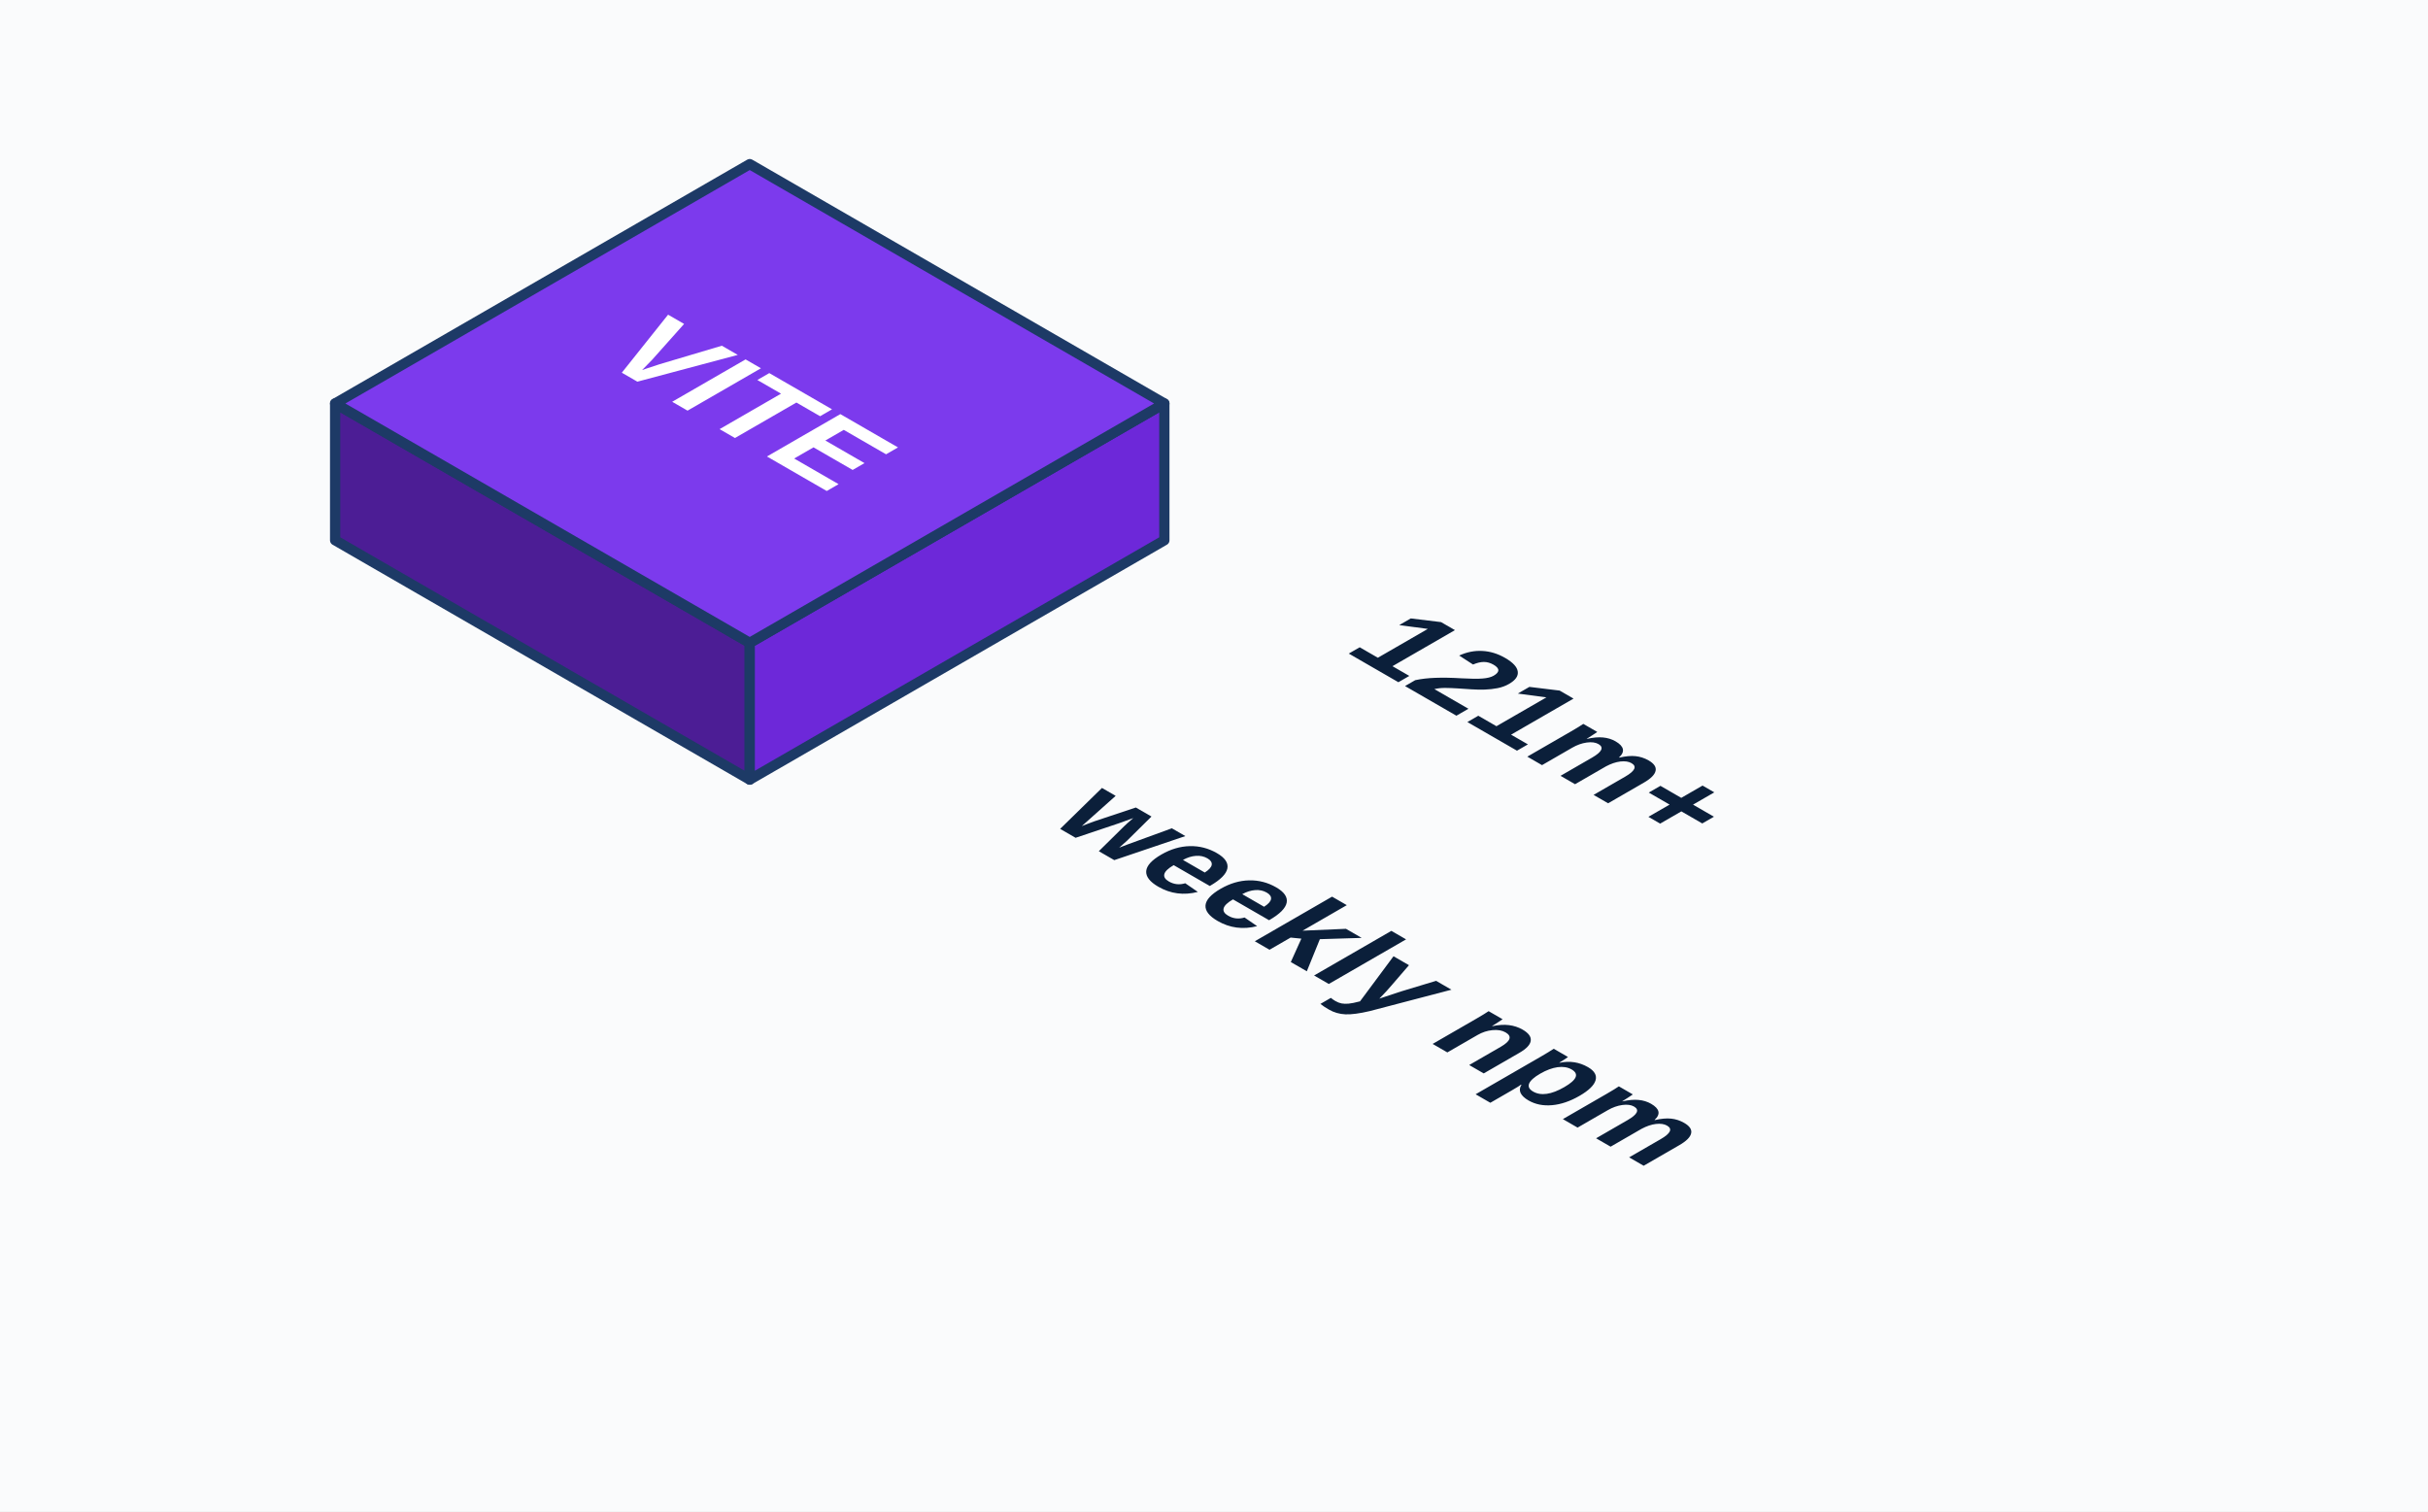
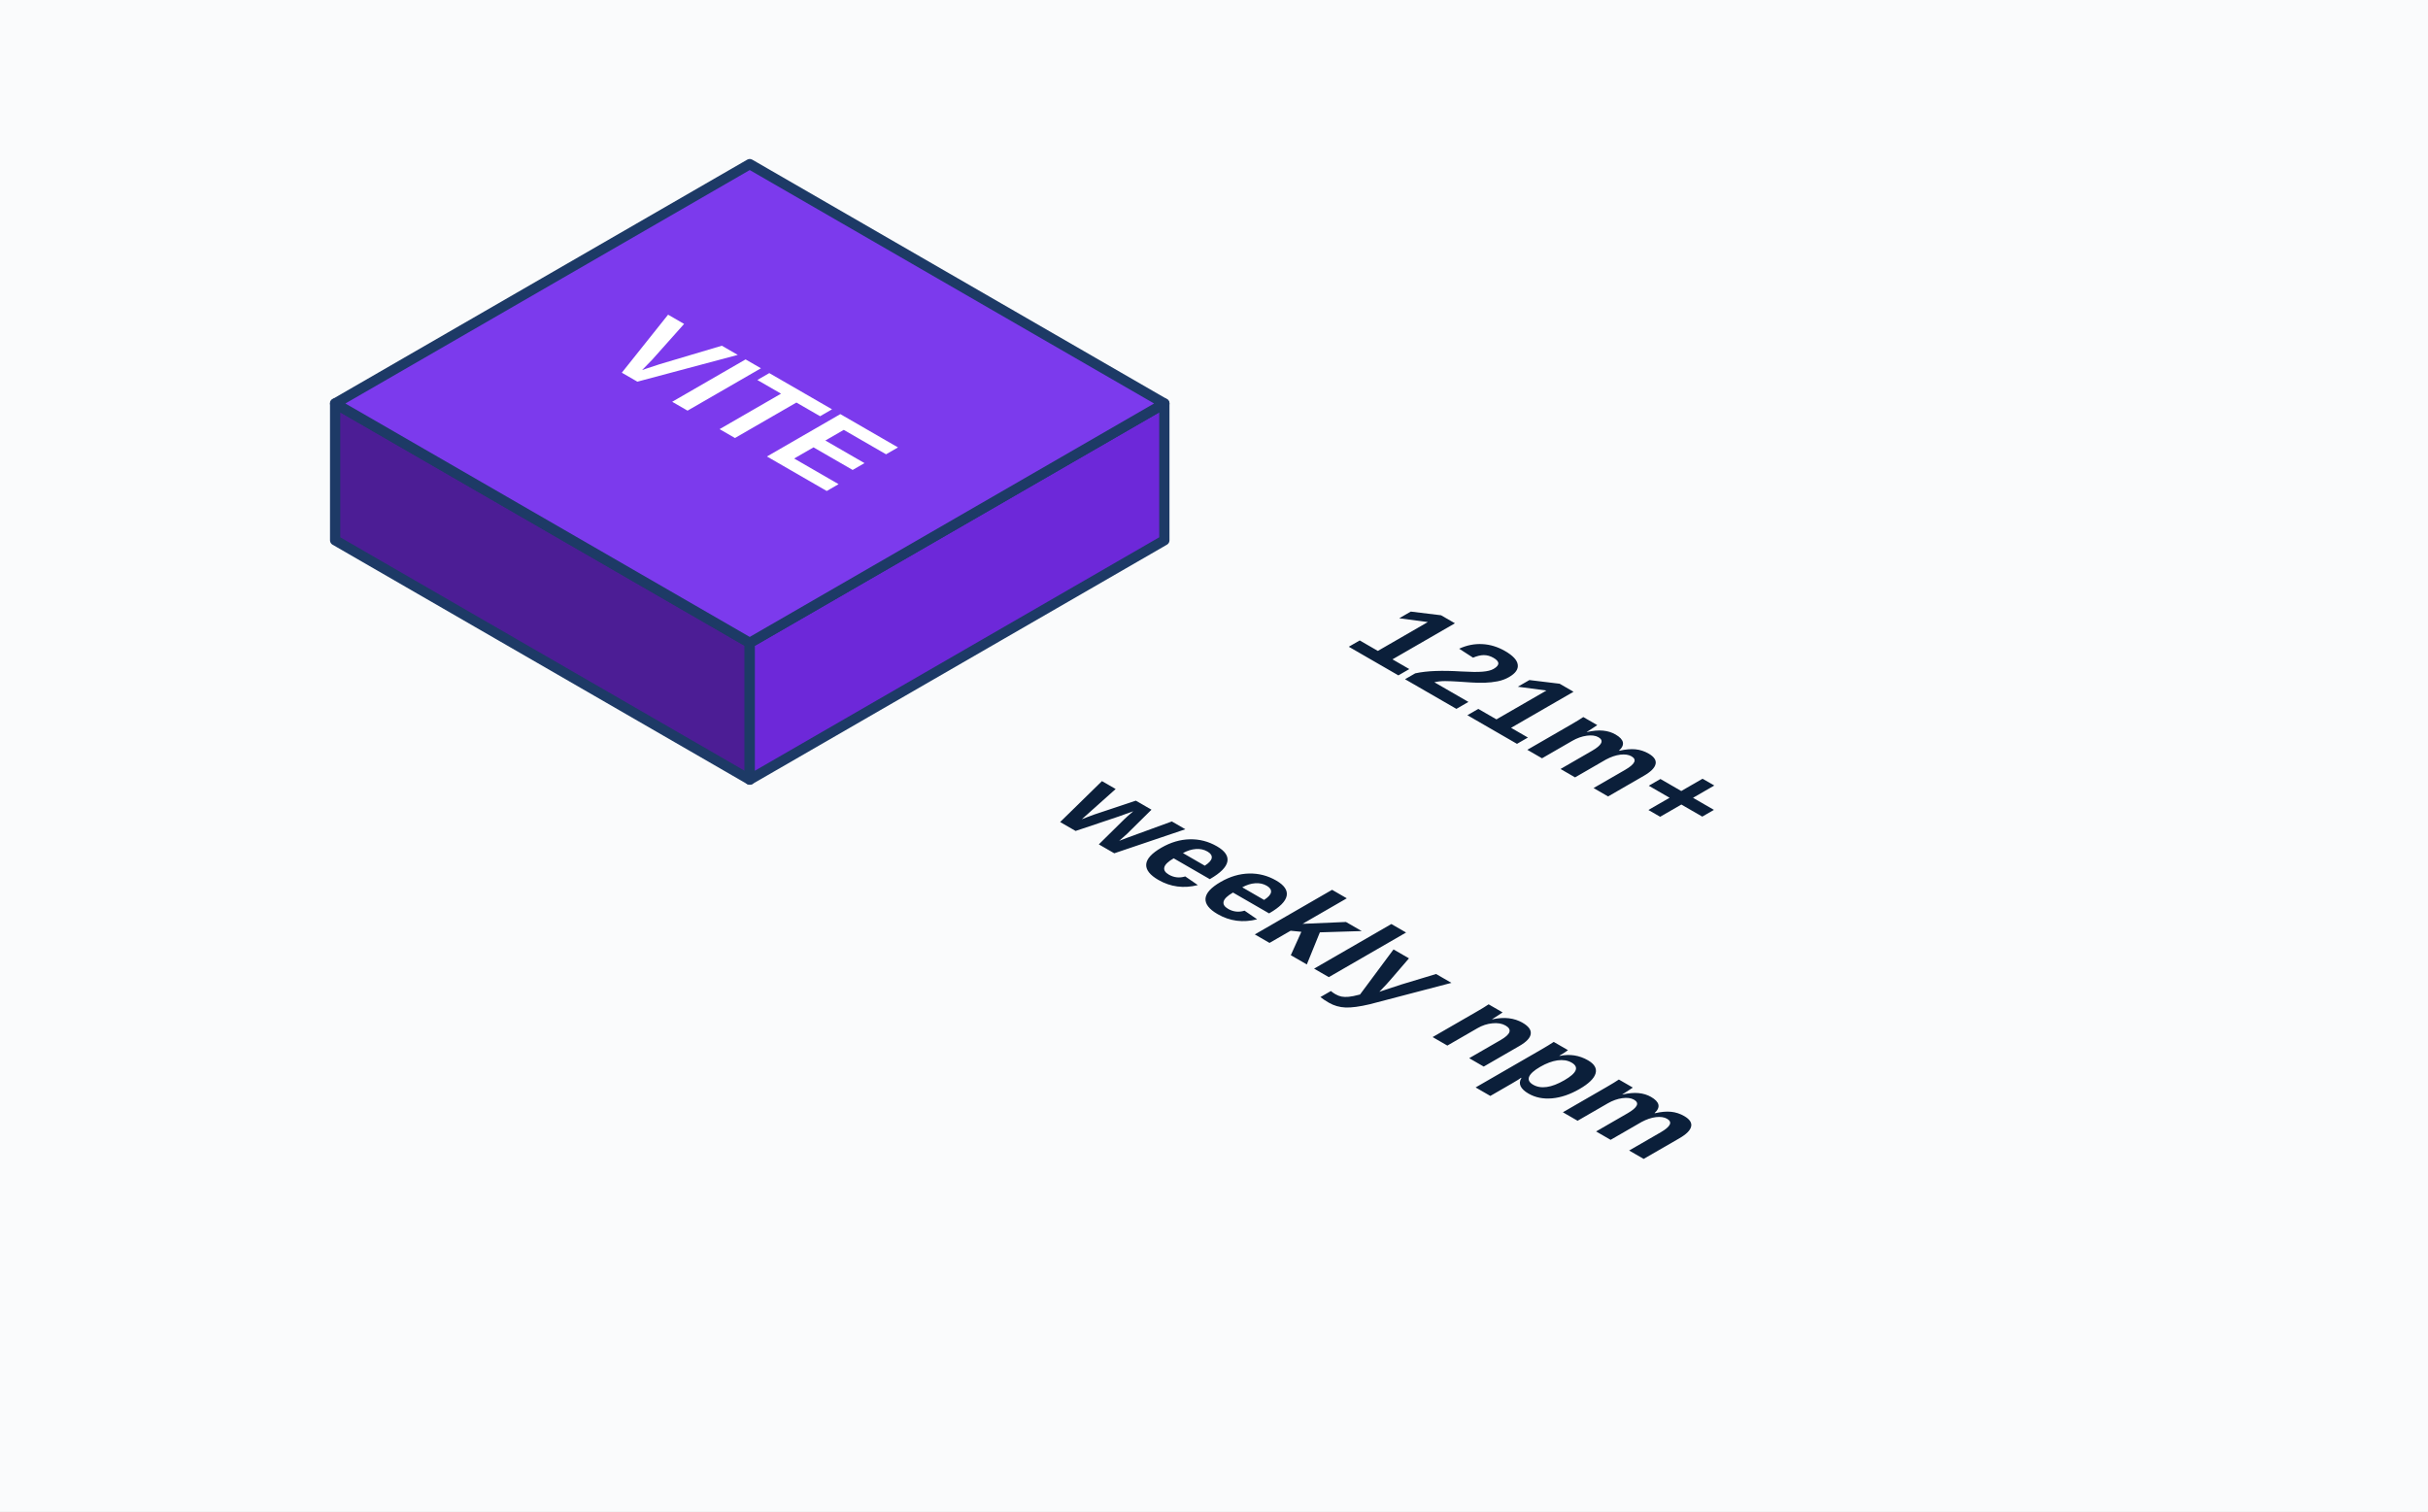
- <svg xmlns="http://www.w3.org/2000/svg" viewBox="-37 -12 355 221" width="355" height="221" data-scene-tx="73.0000" data-scene-ty="32.0000">
+ <svg xmlns="http://www.w3.org/2000/svg" viewBox="-37 -12 355 221" width="355" height="221" data-scene-tx="72.6200" data-scene-ty="32.0000">
  <rect data-layer="canvas-bg" x="-37.00" y="-12.00" width="355.00" height="221.00" fill="#FAFBFC" />
  <g data-part="0" data-part-id="icon" transform="translate(-12.00 -12.00)">
    <g data-face="wrap">
      <polygon data-face="left" points="24.00,79.00 24.00,59.00 84.62,94.00 84.62,114.00" fill="#4C1D95" stroke="#1D3A66" stroke-width="1.50" stroke-linejoin="round" stroke-linecap="round" />
      <polygon data-face="right" points="145.24,79.00 145.24,59.00 84.62,94.00 84.62,114.00" fill="#6D28D9" stroke="#1D3A66" stroke-width="1.50" stroke-linejoin="round" stroke-linecap="round" />
      <polygon data-face="top" points="84.62,24.00 145.24,59.00 84.62,94.00 24.00,59.00" fill="#7C3AED" stroke="#1D3A66" stroke-width="1.50" stroke-linejoin="round" stroke-linecap="round" />
      <g data-face="top-content" transform="matrix(0.866 0.5 -0.866 0.5 84.62 24.00)">
        <text x="35.00" y="35.00" dy=".35em" font-family="Helvetica Neue, Arial, sans-serif" font-size="18.00" font-weight="600" fill="#FFFFFF" text-anchor="middle">VITE</text>
      </g>
    </g>
  </g>
-   <g data-part="1" data-part-id="value" transform="translate(135.22 50.00)">
+   <g data-part="1" data-part-id="value" transform="translate(135.22 49.00)">
    <g data-face="iso-text" transform="matrix(0.866 0.5 -0.866 0.5 24.00 33.00)">
      <rect x="0" y="-18.00" width="58.50" height="18.00" fill="transparent" pointer-events="all" />
      <text x="0" y="0" font-family="Helvetica Neue, Arial, sans-serif" font-size="18.00" font-weight="600" fill="#0B1F3A">121m+</text>
    </g>
  </g>
-   <g data-part="2" data-part-id="caption" transform="translate(91.92 75.00)">
+   <g data-part="2" data-part-id="caption" transform="translate(91.92 74.00)">
    <g data-face="iso-text" transform="matrix(0.866 0.5 -0.866 0.5 24.00 33.00)">
      <rect x="0" y="-18.00" width="108.00" height="18.00" fill="transparent" pointer-events="all" />
      <text x="0" y="0" font-family="Helvetica Neue, Arial, sans-serif" font-size="18.00" font-weight="600" fill="#0B1F3A">weekly npm</text>
    </g>
  </g>
</svg>
